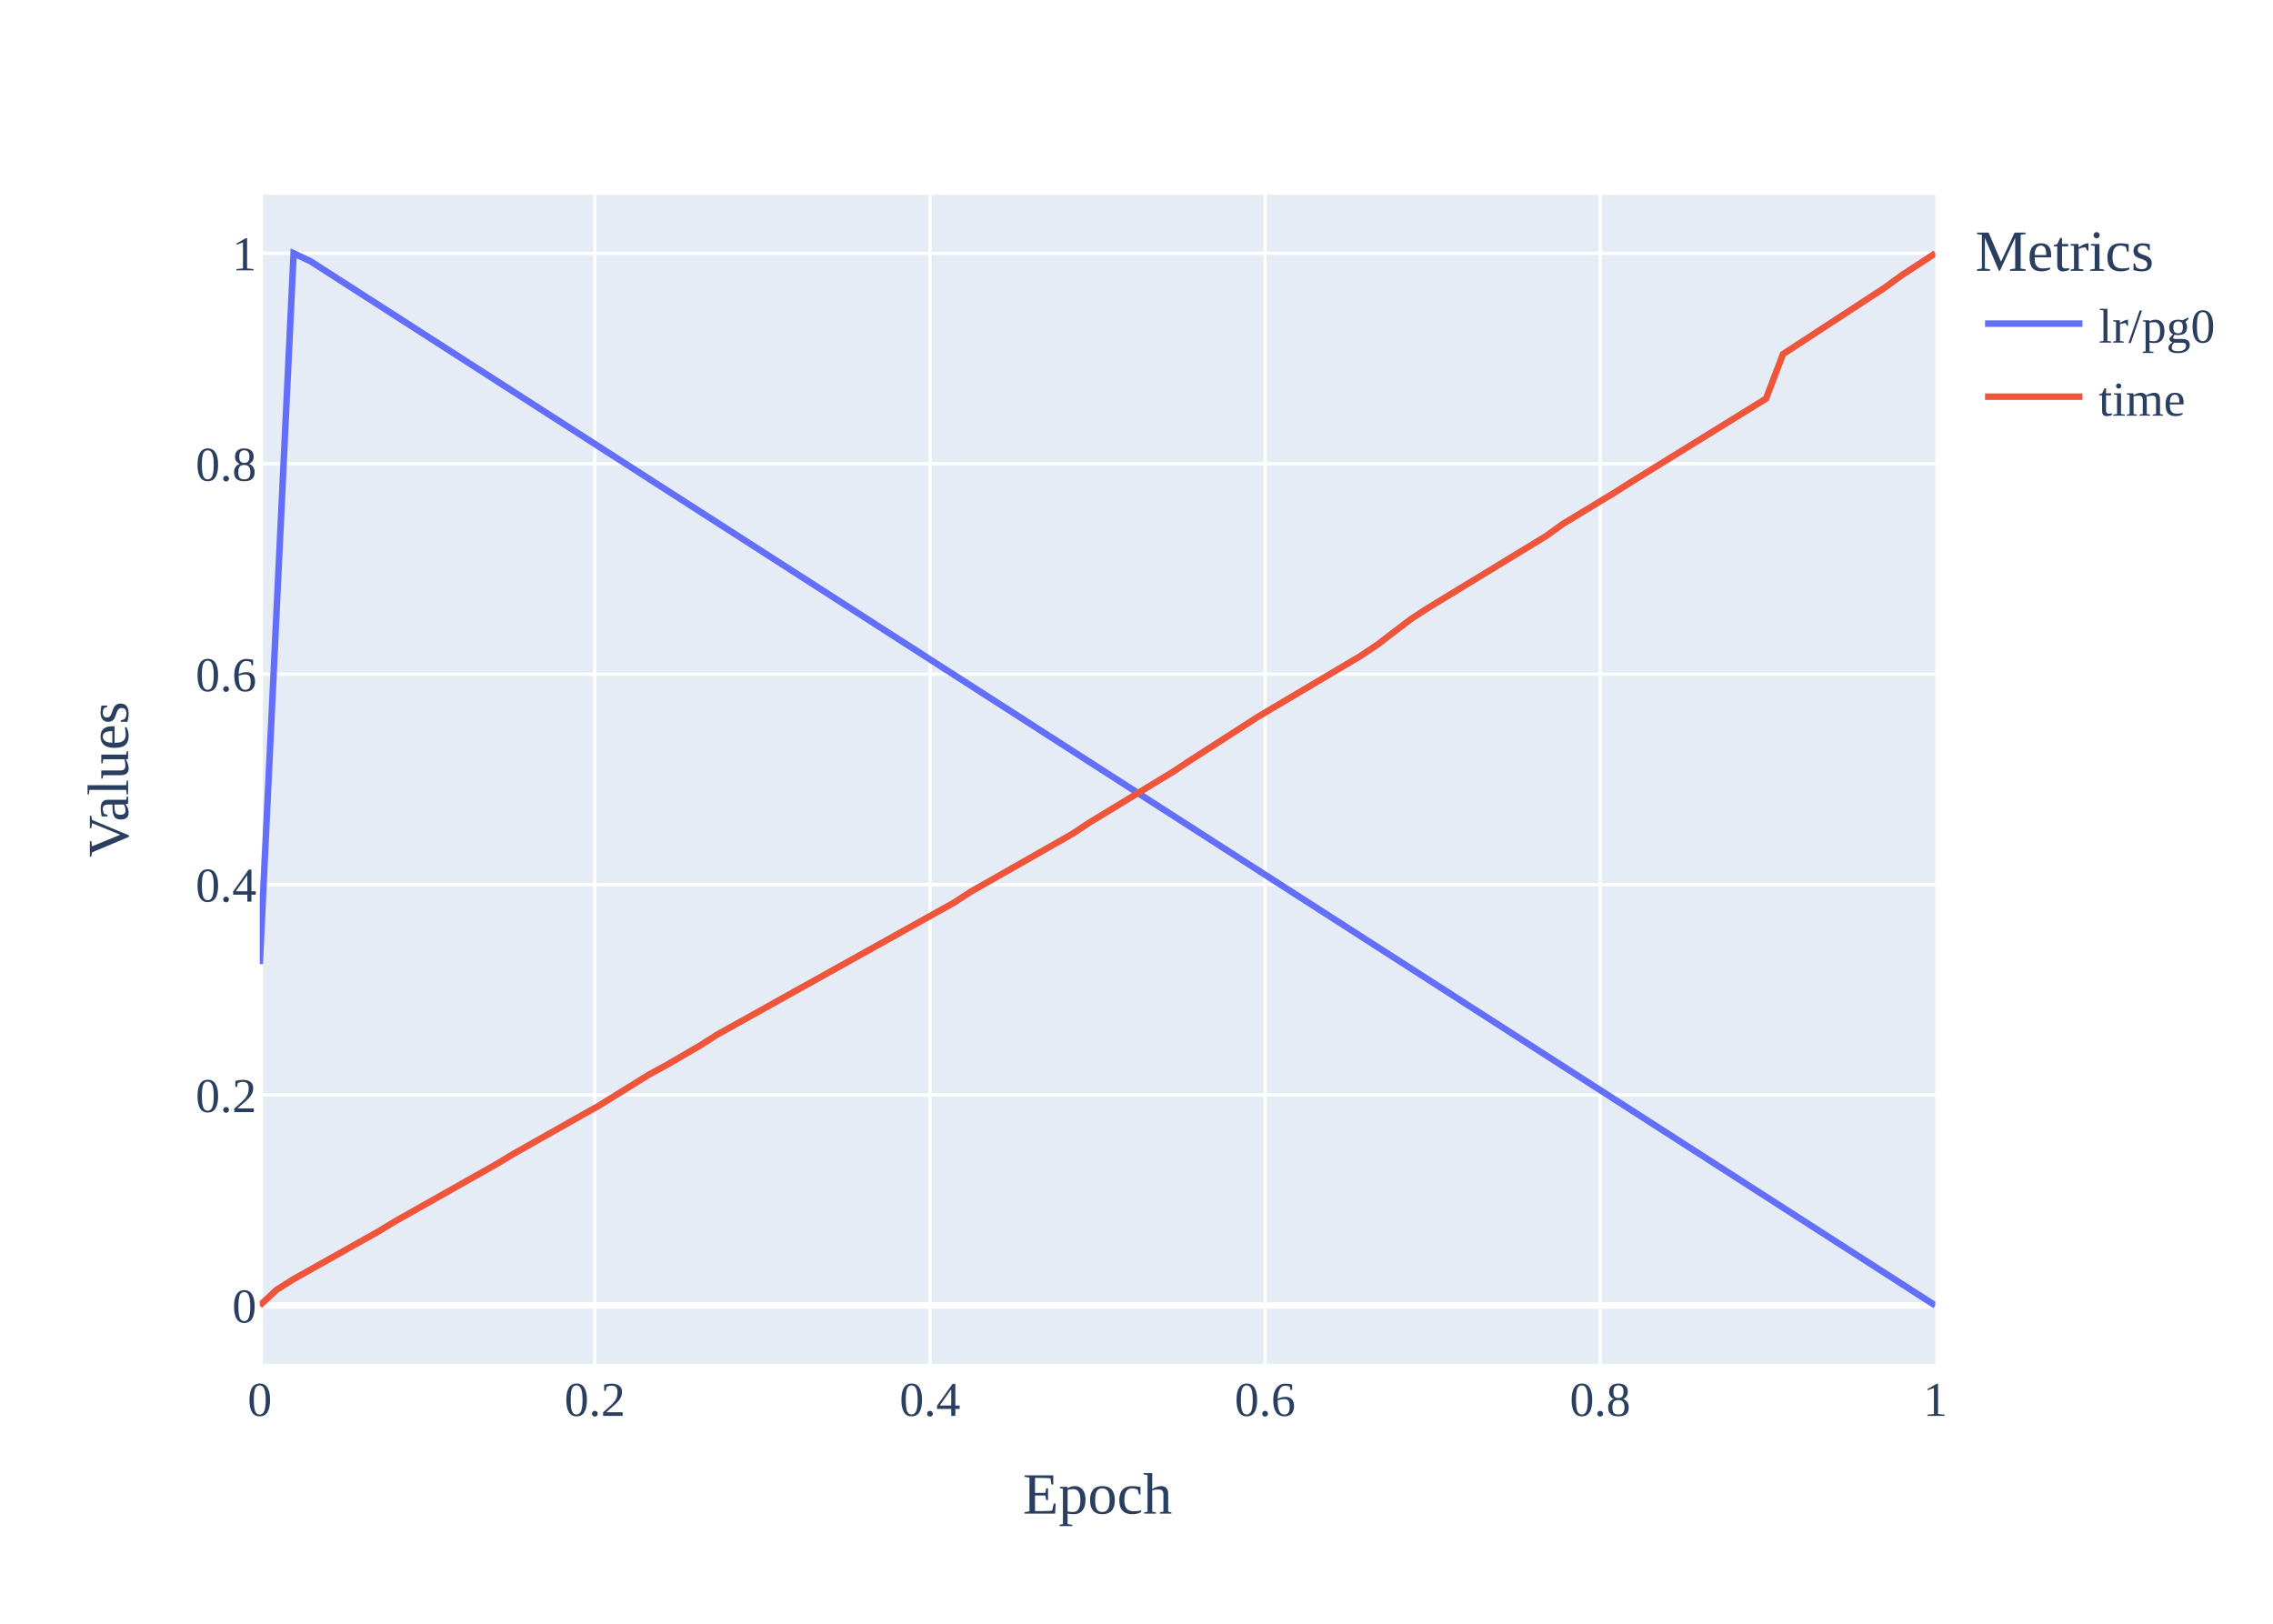
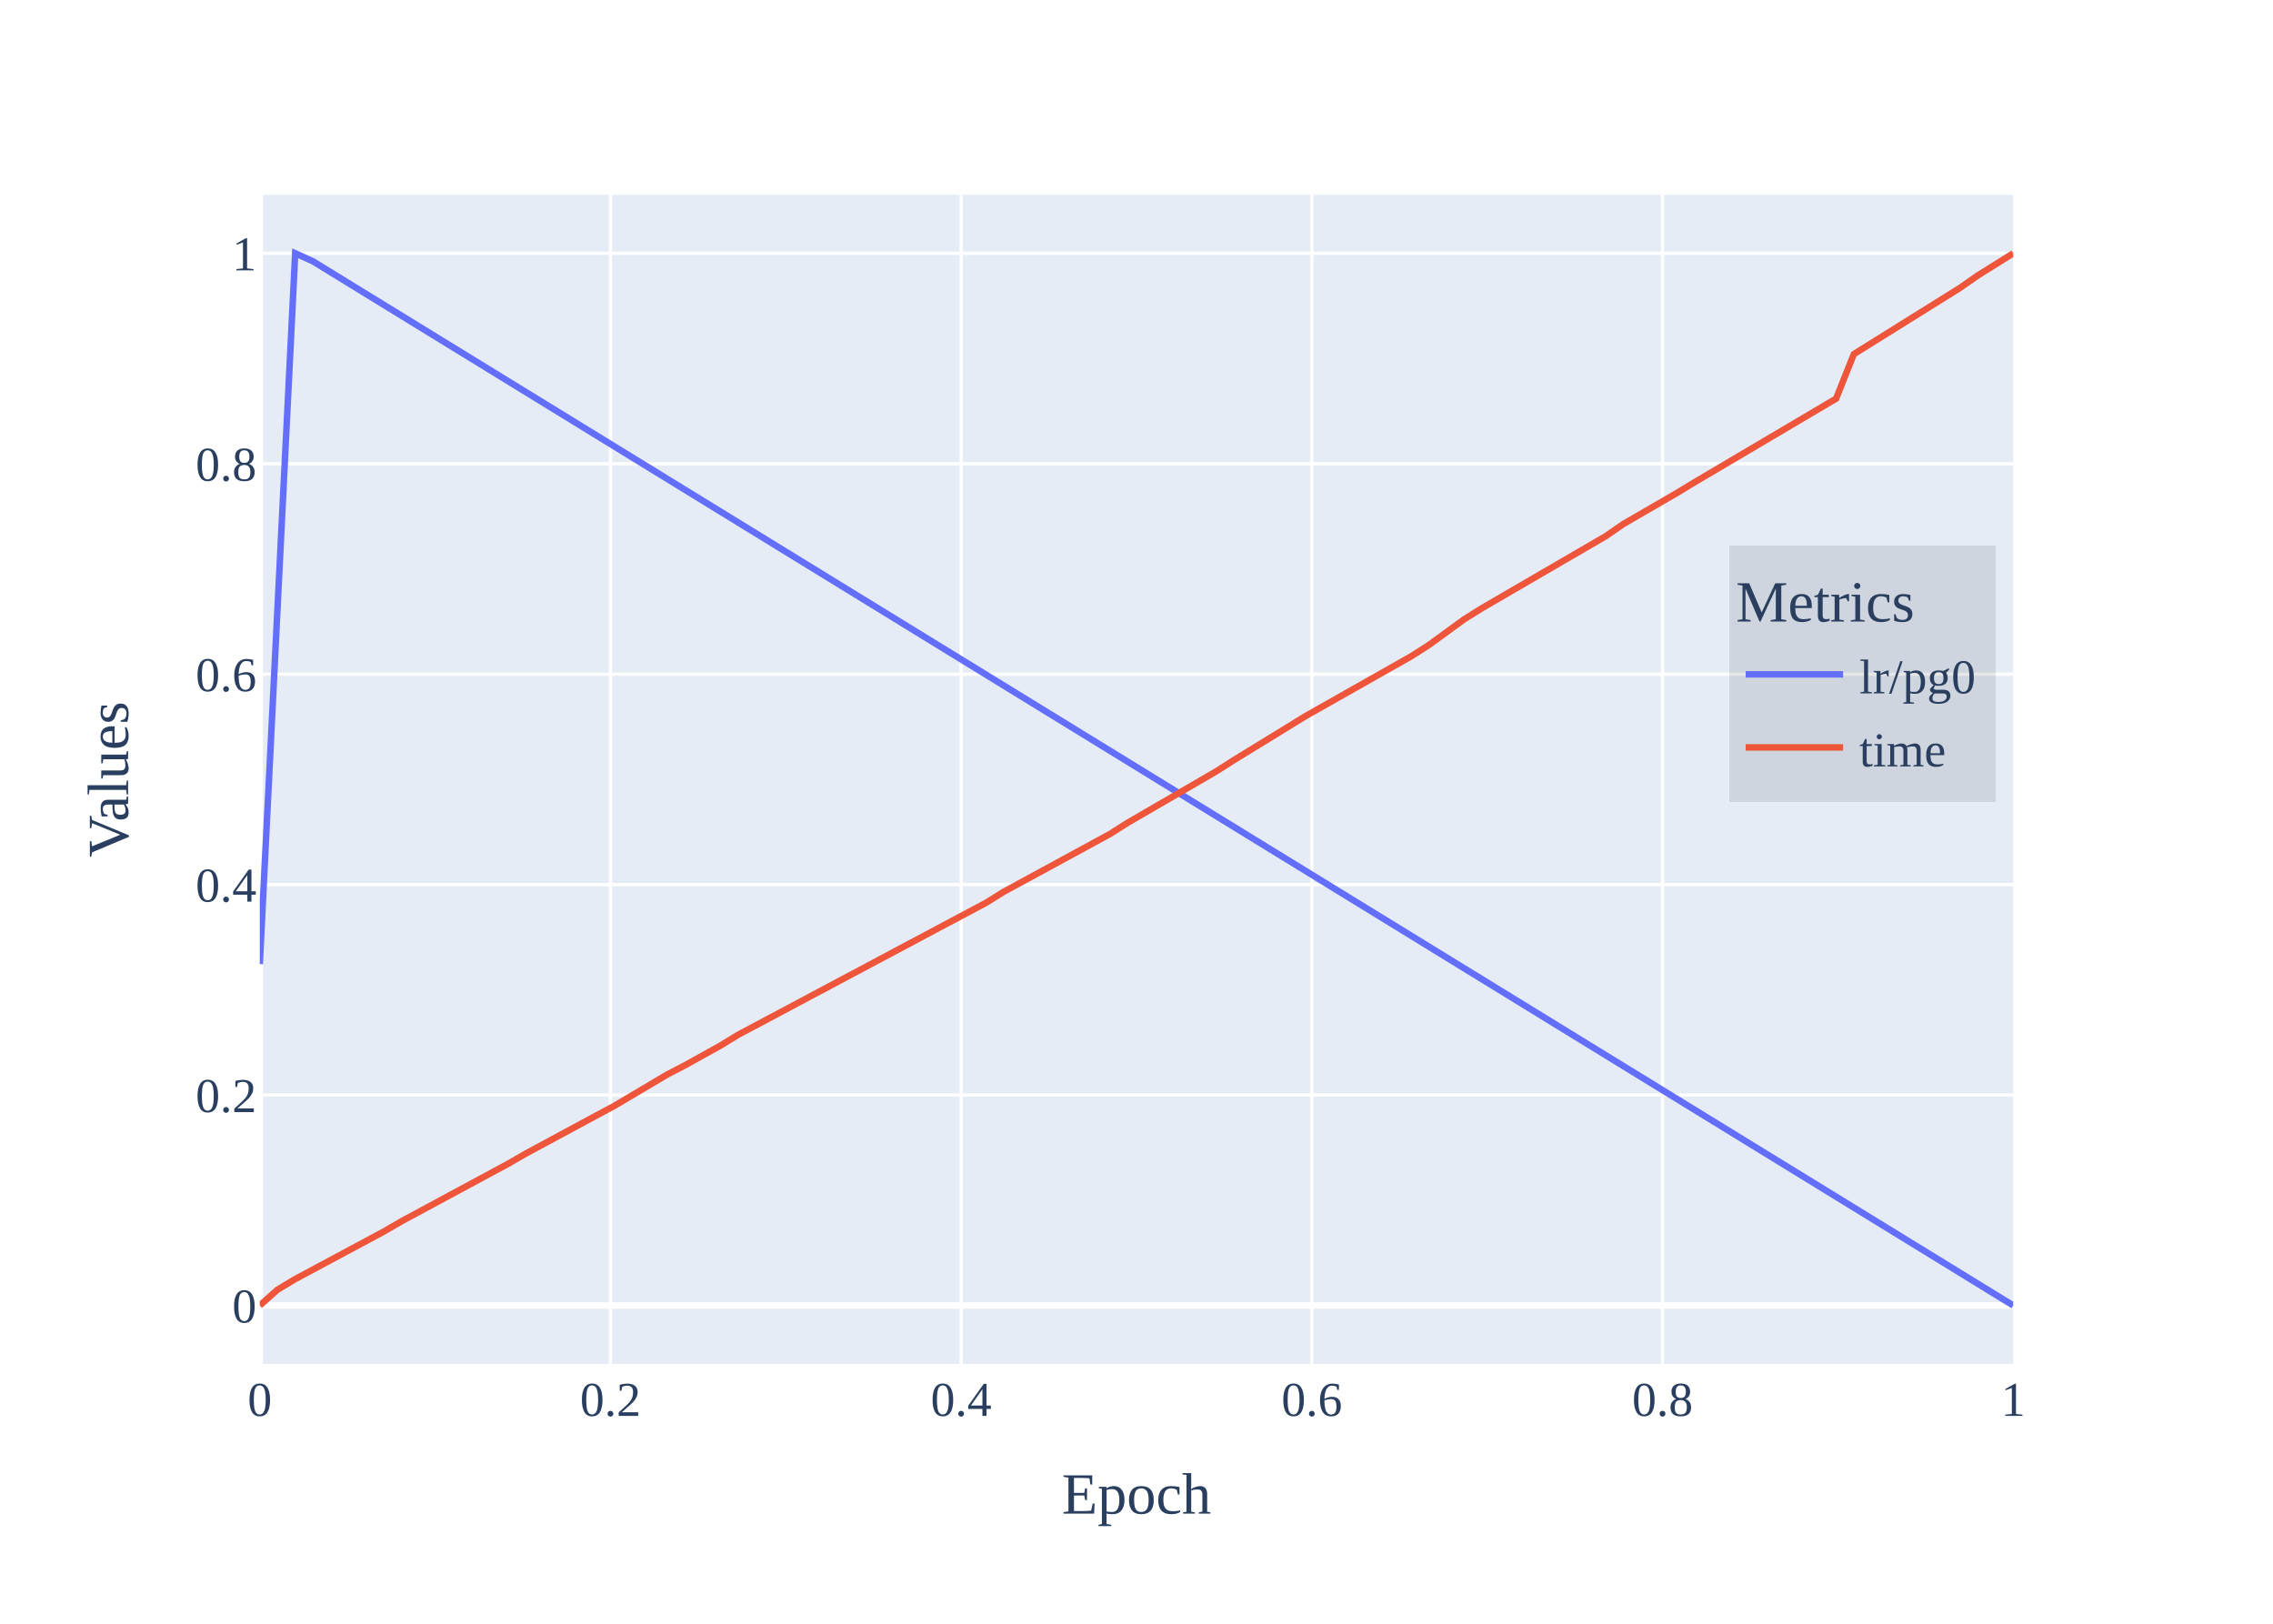
<svg xmlns="http://www.w3.org/2000/svg" class="main-svg" width="700" height="500" style="" viewBox="0 0 700 500">
  <rect x="0" y="0" width="700" height="500" style="fill: rgb(255, 255, 255); fill-opacity: 1;" />
-   <defs id="defs-5d7097">
+   <defs id="defs-cad3eb">
    <g class="clips">
-       <clipPath id="clip5d7097xyplot" class="plotclip">
-         <rect width="516" height="360" />
-       </clipPath>
-       <clipPath class="axesclip" id="clip5d7097x">
-         <rect x="80" y="0" width="516" height="500" />
-       </clipPath>
-       <clipPath class="axesclip" id="clip5d7097y">
+       <clipPath id="clipcad3ebxyplot" class="plotclip">
+         <rect width="540" height="360" />
+       </clipPath>
+       <clipPath class="axesclip" id="clipcad3ebx">
+         <rect x="80" y="0" width="540" height="500" />
+       </clipPath>
+       <clipPath class="axesclip" id="clipcad3eby">
        <rect x="0" y="60" width="700" height="360" />
      </clipPath>
-       <clipPath class="axesclip" id="clip5d7097xy">
-         <rect x="80" y="60" width="516" height="360" />
+       <clipPath class="axesclip" id="clipcad3ebxy">
+         <rect x="80" y="60" width="540" height="360" />
      </clipPath>
    </g>
    <g class="gradients" />
    <g class="patterns" />
  </defs>
  <g class="bglayer">
-     <rect class="bg" x="80" y="60" width="516" height="360" style="fill: rgb(229, 236, 246); fill-opacity: 1; stroke-width: 0;" />
+     <rect class="bg" x="80" y="60" width="540" height="360" style="fill: rgb(229, 236, 246); fill-opacity: 1; stroke-width: 0;" />
  </g>
  <g class="layer-below">
    <g class="imagelayer" />
    <g class="shapelayer" />
  </g>
  <g class="cartesianlayer">
    <g class="subplot xy">
      <g class="layer-subplot">
        <g class="shapelayer" />
        <g class="imagelayer" />
      </g>
      <g class="minor-gridlayer">
        <g class="x" />
        <g class="y" />
      </g>
      <g class="gridlayer">
        <g class="x">
-           <path class="xgrid crisp" transform="translate(183.2,0)" d="M0,60v360" style="stroke: rgb(255, 255, 255); stroke-opacity: 1; stroke-width: 1px;" />
-           <path class="xgrid crisp" transform="translate(286.4,0)" d="M0,60v360" style="stroke: rgb(255, 255, 255); stroke-opacity: 1; stroke-width: 1px;" />
-           <path class="xgrid crisp" transform="translate(389.6,0)" d="M0,60v360" style="stroke: rgb(255, 255, 255); stroke-opacity: 1; stroke-width: 1px;" />
-           <path class="xgrid crisp" transform="translate(492.8,0)" d="M0,60v360" style="stroke: rgb(255, 255, 255); stroke-opacity: 1; stroke-width: 1px;" />
+           <path class="xgrid crisp" transform="translate(188,0)" d="M0,60v360" style="stroke: rgb(255, 255, 255); stroke-opacity: 1; stroke-width: 1px;" />
+           <path class="xgrid crisp" transform="translate(296,0)" d="M0,60v360" style="stroke: rgb(255, 255, 255); stroke-opacity: 1; stroke-width: 1px;" />
+           <path class="xgrid crisp" transform="translate(404,0)" d="M0,60v360" style="stroke: rgb(255, 255, 255); stroke-opacity: 1; stroke-width: 1px;" />
+           <path class="xgrid crisp" transform="translate(512,0)" d="M0,60v360" style="stroke: rgb(255, 255, 255); stroke-opacity: 1; stroke-width: 1px;" />
        </g>
        <g class="y">
-           <path class="ygrid crisp" transform="translate(0,337.2)" d="M80,0h516" style="stroke: rgb(255, 255, 255); stroke-opacity: 1; stroke-width: 1px;" />
-           <path class="ygrid crisp" transform="translate(0,272.4)" d="M80,0h516" style="stroke: rgb(255, 255, 255); stroke-opacity: 1; stroke-width: 1px;" />
-           <path class="ygrid crisp" transform="translate(0,207.6)" d="M80,0h516" style="stroke: rgb(255, 255, 255); stroke-opacity: 1; stroke-width: 1px;" />
-           <path class="ygrid crisp" transform="translate(0,142.8)" d="M80,0h516" style="stroke: rgb(255, 255, 255); stroke-opacity: 1; stroke-width: 1px;" />
-           <path class="ygrid crisp" transform="translate(0,78)" d="M80,0h516" style="stroke: rgb(255, 255, 255); stroke-opacity: 1; stroke-width: 1px;" />
+           <path class="ygrid crisp" transform="translate(0,337.2)" d="M80,0h540" style="stroke: rgb(255, 255, 255); stroke-opacity: 1; stroke-width: 1px;" />
+           <path class="ygrid crisp" transform="translate(0,272.4)" d="M80,0h540" style="stroke: rgb(255, 255, 255); stroke-opacity: 1; stroke-width: 1px;" />
+           <path class="ygrid crisp" transform="translate(0,207.6)" d="M80,0h540" style="stroke: rgb(255, 255, 255); stroke-opacity: 1; stroke-width: 1px;" />
+           <path class="ygrid crisp" transform="translate(0,142.8)" d="M80,0h540" style="stroke: rgb(255, 255, 255); stroke-opacity: 1; stroke-width: 1px;" />
+           <path class="ygrid crisp" transform="translate(0,78)" d="M80,0h540" style="stroke: rgb(255, 255, 255); stroke-opacity: 1; stroke-width: 1px;" />
        </g>
      </g>
      <g class="zerolinelayer">
        <path class="xzl zl crisp" transform="translate(80,0)" d="M0,60v360" style="stroke: rgb(255, 255, 255); stroke-opacity: 1; stroke-width: 2px;" />
-         <path class="yzl zl crisp" transform="translate(0,402)" d="M80,0h516" style="stroke: rgb(255, 255, 255); stroke-opacity: 1; stroke-width: 2px;" />
+         <path class="yzl zl crisp" transform="translate(0,402)" d="M80,0h540" style="stroke: rgb(255, 255, 255); stroke-opacity: 1; stroke-width: 2px;" />
      </g>
      <g class="layer-between">
        <g class="shapelayer" />
        <g class="imagelayer" />
      </g>
      <path class="xlines-below" />
      <path class="ylines-below" />
      <g class="overlines-below" />
      <g class="xaxislayer-below" />
      <g class="yaxislayer-below" />
      <g class="overaxes-below" />
      <g class="overplot">
-         <g class="xy" transform="translate(80,60)" clip-path="url(#clip5d7097xyplot)">
+         <g class="xy" transform="translate(80,60)" clip-path="url(#clipcad3ebxyplot)">
          <g class="scatterlayer mlayer">
-             <g class="trace scatter trace303385" style="stroke-miterlimit: 2; opacity: 1;">
+             <g class="trace scatter traceacbd30" style="stroke-miterlimit: 2; opacity: 1;">
              <g class="fills" />
              <g class="errorbars" />
              <g class="lines">
-                 <path class="js-line" d="M0,236.87L10.42,18L15.64,20.46L516,342" style="vector-effect: none; fill: none; stroke: rgb(99, 110, 250); stroke-opacity: 1; stroke-width: 2px; opacity: 1;" />
+                 <path class="js-line" d="M0,236.87L10.91,18L16.36,20.46L540,342" style="vector-effect: none; fill: none; stroke: rgb(99, 110, 250); stroke-opacity: 1; stroke-width: 2px; opacity: 1;" />
              </g>
              <g class="points" />
              <g class="text" />
            </g>
-             <g class="trace scatter tracee18fad" style="stroke-miterlimit: 2; opacity: 1;">
+             <g class="trace scatter trace2f284c" style="stroke-miterlimit: 2; opacity: 1;">
              <g class="fills" />
              <g class="errorbars" />
              <g class="lines">
-                 <path class="js-line" d="M0,342L5.21,337.15L10.42,333.87L36.48,319.24L41.7,316.07L72.97,298.43L78.18,295.28L99.03,283.51L104.24,280.59L119.88,270.89L125.09,268.06L135.52,262L140.73,258.67L213.7,218.01L218.91,214.62L250.18,196.82L255.39,193.36L281.45,177.53L286.67,174.05L302.3,164.02L307.52,160.65L338.79,142.12L344,138.65L354.42,130.7L359.64,127.29L396.12,105.08L401.33,101.32L416.97,91.84L422.18,88.53L463.88,62.75L469.09,49.05L500.36,28.63L505.58,24.82L516,18" style="vector-effect: none; fill: none; stroke: rgb(239, 85, 59); stroke-opacity: 1; stroke-width: 2px; opacity: 1;" />
+                 <path class="js-line" d="M0,342L5.45,337.15L10.91,333.87L38.18,319.24L43.64,316.07L76.36,298.43L81.82,295.28L103.64,283.51L109.09,280.59L125.45,270.89L130.91,268.06L141.82,262L147.27,258.67L223.64,218.01L229.09,214.62L261.82,196.82L267.27,193.36L294.55,177.53L300,174.05L316.36,164.02L321.82,160.65L354.55,142.12L360,138.65L370.91,130.7L376.36,127.29L414.55,105.08L420,101.32L436.36,91.84L441.82,88.53L485.45,62.75L490.91,49.05L523.64,28.63L529.09,24.82L540,18" style="vector-effect: none; fill: none; stroke: rgb(239, 85, 59); stroke-opacity: 1; stroke-width: 2px; opacity: 1;" />
              </g>
              <g class="points" />
              <g class="text" />
            </g>
          </g>
        </g>
      </g>
      <path class="xlines-above crisp" d="M0,0" style="fill: none;" />
      <path class="ylines-above crisp" d="M0,0" style="fill: none;" />
      <g class="overlines-above" />
      <g class="xaxislayer-above">
        <g class="xtick">
          <text text-anchor="middle" x="0" y="436" transform="translate(80,0)" style="font-family: 'Times New Roman'; font-size: 15px; fill: rgb(42, 63, 95); fill-opacity: 1; white-space: pre; opacity: 1;">0</text>
        </g>
        <g class="xtick">
-           <text text-anchor="middle" x="0" y="436" style="font-family: 'Times New Roman'; font-size: 15px; fill: rgb(42, 63, 95); fill-opacity: 1; white-space: pre; opacity: 1;" transform="translate(183.2,0)">0.2</text>
-         </g>
-         <g class="xtick">
-           <text text-anchor="middle" x="0" y="436" style="font-family: 'Times New Roman'; font-size: 15px; fill: rgb(42, 63, 95); fill-opacity: 1; white-space: pre; opacity: 1;" transform="translate(286.4,0)">0.4</text>
-         </g>
-         <g class="xtick">
-           <text text-anchor="middle" x="0" y="436" style="font-family: 'Times New Roman'; font-size: 15px; fill: rgb(42, 63, 95); fill-opacity: 1; white-space: pre; opacity: 1;" transform="translate(389.6,0)">0.6</text>
-         </g>
-         <g class="xtick">
-           <text text-anchor="middle" x="0" y="436" style="font-family: 'Times New Roman'; font-size: 15px; fill: rgb(42, 63, 95); fill-opacity: 1; white-space: pre; opacity: 1;" transform="translate(492.8,0)">0.8</text>
-         </g>
-         <g class="xtick">
-           <text text-anchor="middle" x="0" y="436" style="font-family: 'Times New Roman'; font-size: 15px; fill: rgb(42, 63, 95); fill-opacity: 1; white-space: pre; opacity: 1;" transform="translate(596,0)">1</text>
+           <text text-anchor="middle" x="0" y="436" style="font-family: 'Times New Roman'; font-size: 15px; fill: rgb(42, 63, 95); fill-opacity: 1; white-space: pre; opacity: 1;" transform="translate(188,0)">0.2</text>
+         </g>
+         <g class="xtick">
+           <text text-anchor="middle" x="0" y="436" style="font-family: 'Times New Roman'; font-size: 15px; fill: rgb(42, 63, 95); fill-opacity: 1; white-space: pre; opacity: 1;" transform="translate(296,0)">0.4</text>
+         </g>
+         <g class="xtick">
+           <text text-anchor="middle" x="0" y="436" style="font-family: 'Times New Roman'; font-size: 15px; fill: rgb(42, 63, 95); fill-opacity: 1; white-space: pre; opacity: 1;" transform="translate(404,0)">0.6</text>
+         </g>
+         <g class="xtick">
+           <text text-anchor="middle" x="0" y="436" style="font-family: 'Times New Roman'; font-size: 15px; fill: rgb(42, 63, 95); fill-opacity: 1; white-space: pre; opacity: 1;" transform="translate(512,0)">0.8</text>
+         </g>
+         <g class="xtick">
+           <text text-anchor="middle" x="0" y="436" style="font-family: 'Times New Roman'; font-size: 15px; fill: rgb(42, 63, 95); fill-opacity: 1; white-space: pre; opacity: 1;" transform="translate(620,0)">1</text>
        </g>
      </g>
      <g class="yaxislayer-above">
        <g class="ytick">
          <text text-anchor="end" x="79" y="5.25" transform="translate(0,402)" style="font-family: 'Times New Roman'; font-size: 15px; fill: rgb(42, 63, 95); fill-opacity: 1; white-space: pre; opacity: 1;">0</text>
        </g>
        <g class="ytick">
          <text text-anchor="end" x="79" y="5.25" style="font-family: 'Times New Roman'; font-size: 15px; fill: rgb(42, 63, 95); fill-opacity: 1; white-space: pre; opacity: 1;" transform="translate(0,337.2)">0.2</text>
        </g>
        <g class="ytick">
          <text text-anchor="end" x="79" y="5.25" style="font-family: 'Times New Roman'; font-size: 15px; fill: rgb(42, 63, 95); fill-opacity: 1; white-space: pre; opacity: 1;" transform="translate(0,272.4)">0.4</text>
        </g>
        <g class="ytick">
          <text text-anchor="end" x="79" y="5.25" style="font-family: 'Times New Roman'; font-size: 15px; fill: rgb(42, 63, 95); fill-opacity: 1; white-space: pre; opacity: 1;" transform="translate(0,207.6)">0.6</text>
        </g>
        <g class="ytick">
          <text text-anchor="end" x="79" y="5.25" style="font-family: 'Times New Roman'; font-size: 15px; fill: rgb(42, 63, 95); fill-opacity: 1; white-space: pre; opacity: 1;" transform="translate(0,142.8)">0.8</text>
        </g>
        <g class="ytick">
          <text text-anchor="end" x="79" y="5.25" style="font-family: 'Times New Roman'; font-size: 15px; fill: rgb(42, 63, 95); fill-opacity: 1; white-space: pre; opacity: 1;" transform="translate(0,78)">1</text>
        </g>
      </g>
      <g class="overaxes-above" />
    </g>
  </g>
  <g class="polarlayer" />
  <g class="smithlayer" />
  <g class="ternarylayer" />
  <g class="geolayer" />
  <g class="funnelarealayer" />
  <g class="pielayer" />
  <g class="iciclelayer" />
  <g class="treemaplayer" />
  <g class="sunburstlayer" />
  <g class="glimages" />
-   <defs id="topdefs-5d7097">
+   <defs id="topdefs-cad3eb">
    <g class="clips" />
-     <clipPath id="legend5d7097">
+     <clipPath id="legendcad3eb">
      <rect width="82" height="79" x="0" y="0" />
    </clipPath>
  </defs>
  <g class="layer-above">
    <g class="imagelayer" />
    <g class="shapelayer" />
  </g>
  <g class="infolayer">
-     <g class="legend" pointer-events="all" transform="translate(606.32,60)">
-       <rect class="bg" shape-rendering="crispEdges" width="82" height="79" x="0" y="0" style="stroke: rgb(68, 68, 68); stroke-opacity: 1; fill: rgb(255, 255, 255); fill-opacity: 1; stroke-width: 0px;" />
-       <g class="scrollbox" transform="" clip-path="url(#legend5d7097)">
+     <g class="legend" pointer-events="all" transform="translate(532.6,168)">
+       <rect class="bg" shape-rendering="crispEdges" width="82" height="79" x="0" y="0" style="stroke: rgb(68, 68, 68); stroke-opacity: 1; fill: rgb(0, 0, 0); fill-opacity: 0.1; stroke-width: 0px;" />
+       <g class="scrollbox" transform="" clip-path="url(#legendcad3eb)">
        <text class="legendtitletext" text-anchor="start" x="2" y="23.4" style="font-family: 'Times New Roman'; font-size: 18px; fill: rgb(42, 63, 95); fill-opacity: 1; white-space: pre;">Metrics</text>
        <g class="groups" transform="">
          <g class="traces" transform="translate(0,39.65)" style="opacity: 1;">
            <text class="legendtext" text-anchor="start" x="40" y="5.85" style="font-family: 'Times New Roman'; font-size: 15px; fill: rgb(42, 63, 95); fill-opacity: 1; white-space: pre;">lr/pg0</text>
            <g class="layers" style="opacity: 1;">
              <g class="legendfill" />
              <g class="legendlines">
                <path class="js-line" d="M5,0h30" style="fill: none; stroke: rgb(99, 110, 250); stroke-opacity: 1; stroke-width: 2px;" />
              </g>
              <g class="legendsymbols">
                <g class="legendpoints" />
              </g>
            </g>
            <rect class="legendtoggle" x="0" y="-11.25" width="76.344" height="22.5" style="fill: rgb(0, 0, 0); fill-opacity: 0;" />
          </g>
        </g>
        <g class="groups" transform="">
          <g class="traces" transform="translate(0,62.15)" style="opacity: 1;">
            <text class="legendtext" text-anchor="start" x="40" y="5.85" style="font-family: 'Times New Roman'; font-size: 15px; fill: rgb(42, 63, 95); fill-opacity: 1; white-space: pre;">time</text>
            <g class="layers" style="opacity: 1;">
              <g class="legendfill" />
              <g class="legendlines">
                <path class="js-line" d="M5,0h30" style="fill: none; stroke: rgb(239, 85, 59); stroke-opacity: 1; stroke-width: 2px;" />
              </g>
              <g class="legendsymbols">
                <g class="legendpoints" />
              </g>
            </g>
            <rect class="legendtoggle" x="0" y="-11.25" width="76.344" height="22.5" style="fill: rgb(0, 0, 0); fill-opacity: 0;" />
          </g>
        </g>
      </g>
      <rect class="scrollbar" rx="20" ry="3" width="0" height="0" x="0" y="0" style="fill: rgb(128, 139, 164); fill-opacity: 1;" />
    </g>
    <g class="g-gtitle" />
    <g class="g-xtitle">
-       <text class="xtitle" x="338" y="466.1" text-anchor="middle" style="opacity: 1; font-family: 'Times New Roman'; font-size: 18px; fill: rgb(42, 63, 95); fill-opacity: 1; white-space: pre;">Epoch</text>
+       <text class="xtitle" x="350" y="466.1" text-anchor="middle" style="opacity: 1; font-family: 'Times New Roman'; font-size: 18px; fill: rgb(42, 63, 95); fill-opacity: 1; white-space: pre;">Epoch</text>
    </g>
    <g class="g-ytitle">
      <text class="ytitle" transform="rotate(-90,39.45,240)" x="39.45" y="240" text-anchor="middle" style="opacity: 1; font-family: 'Times New Roman'; font-size: 18px; fill: rgb(42, 63, 95); fill-opacity: 1; white-space: pre;">Values</text>
    </g>
  </g>
</svg>
